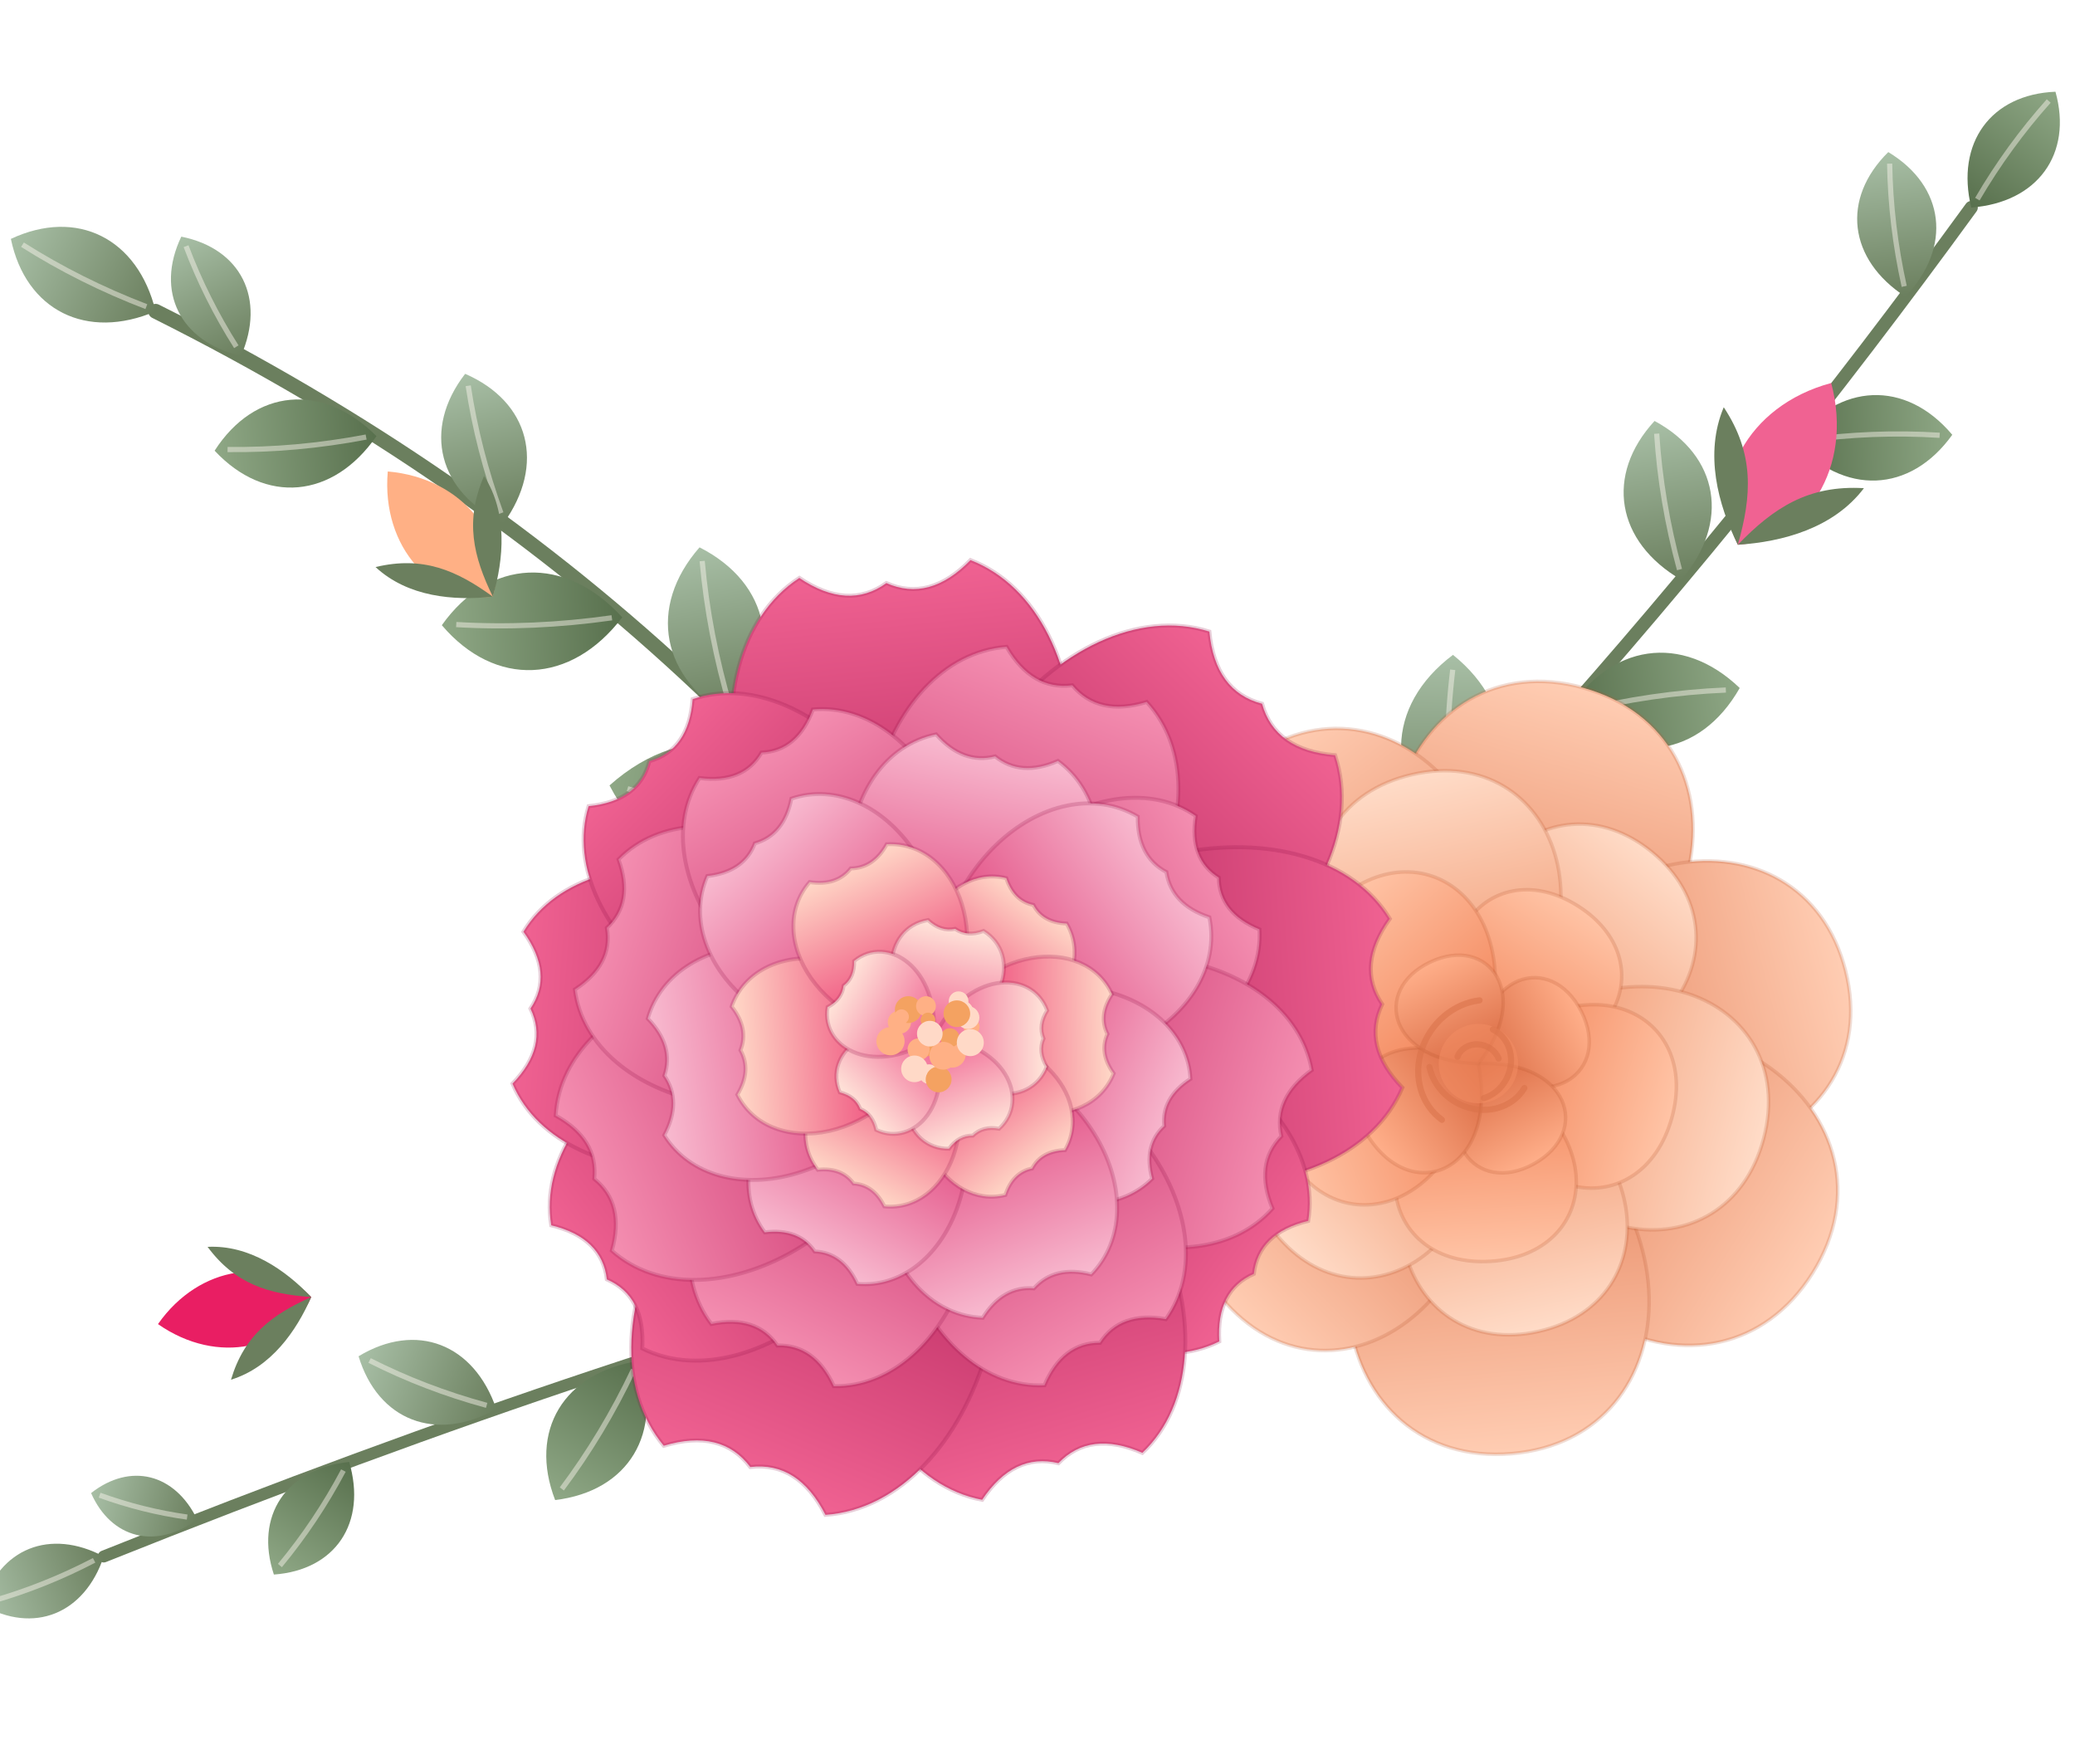
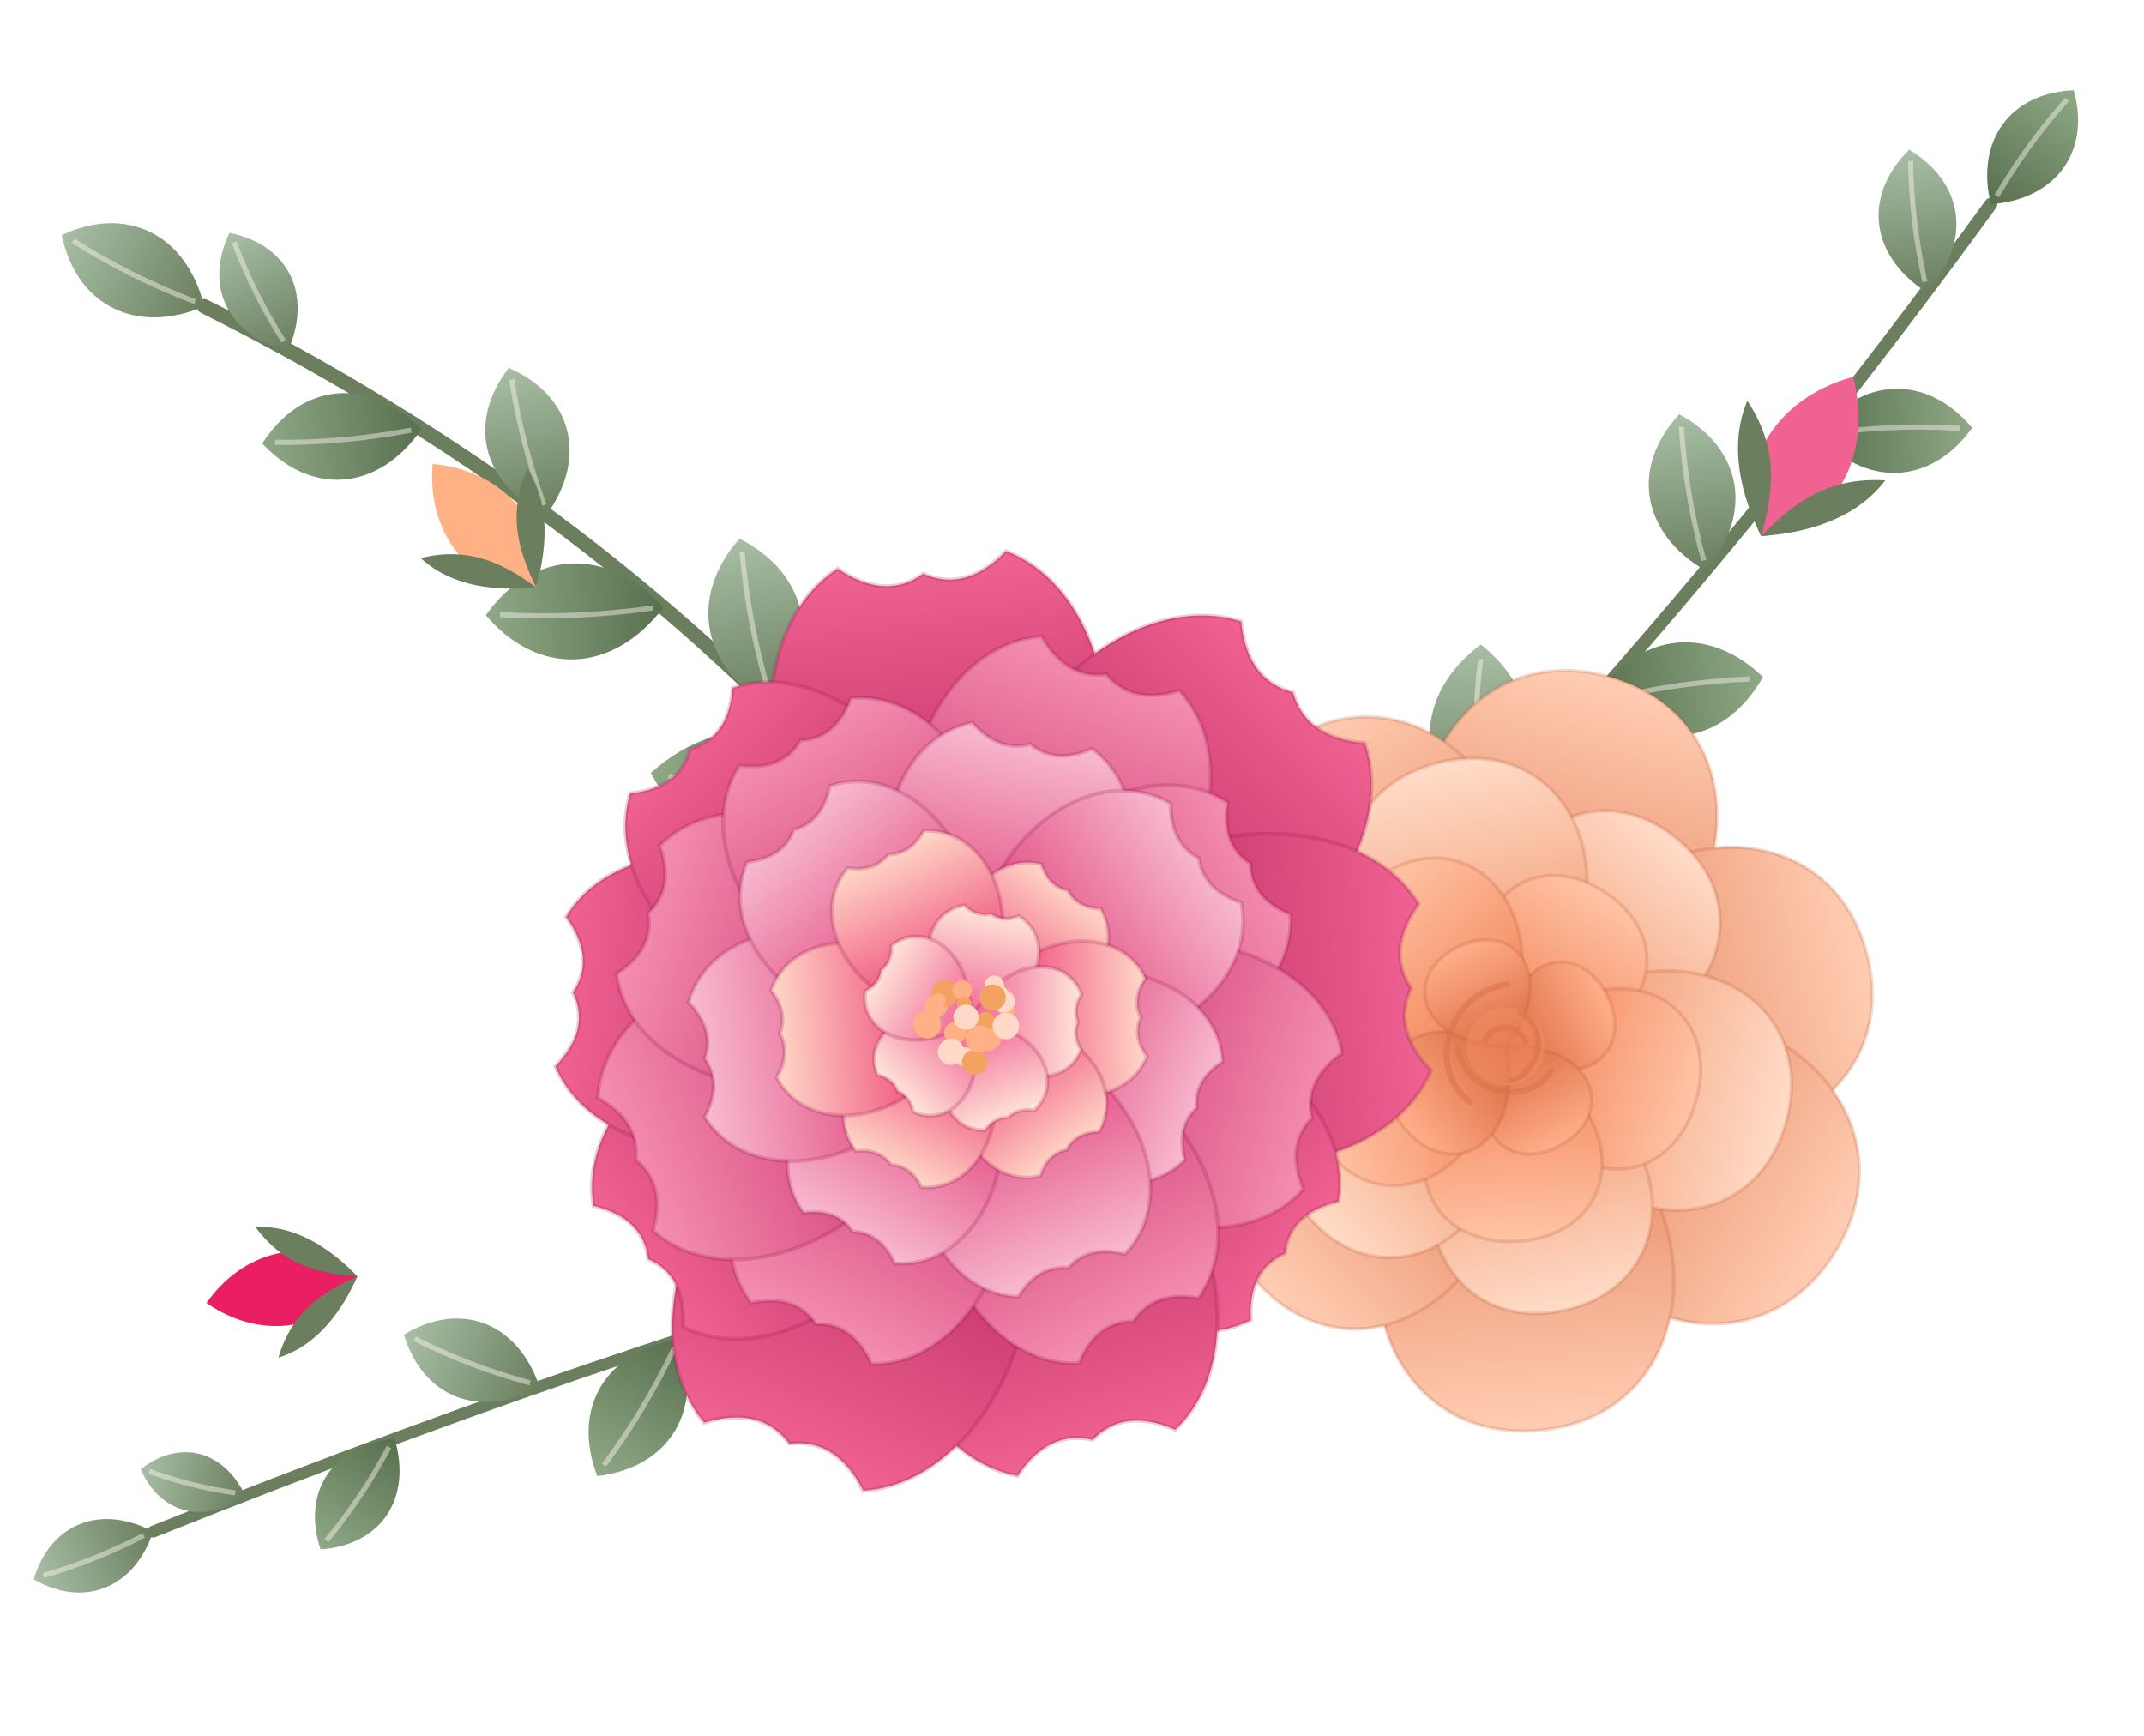
- <svg xmlns="http://www.w3.org/2000/svg" viewBox="0 0 400 340">
+ <svg xmlns="http://www.w3.org/2000/svg" viewBox="-10 0 420 340">
  <defs>
    <linearGradient id="lf1" x1="0" y1="0" x2="1" y2="0">
      <stop offset="0" stop-color="#6B7F5E" />
      <stop offset="1" stop-color="#A8BFA6" />
    </linearGradient>
    <linearGradient id="lf2" x1="0" y1="0" x2="1" y2="0">
      <stop offset="0" stop-color="#58704D" />
      <stop offset="1" stop-color="#8FA886" />
    </linearGradient>
    <linearGradient id="bp1" x1="0" y1="1" x2="0" y2="0">
      <stop offset="0" stop-color="#A3144D" />
      <stop offset="1" stop-color="#F06292" />
    </linearGradient>
    <linearGradient id="bp2" x1="0" y1="1" x2="0" y2="0">
      <stop offset="0" stop-color="#C2185B" />
      <stop offset="1" stop-color="#F48FB1" />
    </linearGradient>
    <linearGradient id="bp3" x1="0" y1="1" x2="0" y2="0">
      <stop offset="0" stop-color="#D81B60" />
      <stop offset="1" stop-color="#F8BBD0" />
    </linearGradient>
    <linearGradient id="bp4" x1="0" y1="1" x2="0" y2="0">
      <stop offset="0" stop-color="#E91E63" />
      <stop offset="1" stop-color="#FFD9C7" />
    </linearGradient>
    <linearGradient id="bp5" x1="0" y1="1" x2="0" y2="0">
      <stop offset="0" stop-color="#F06292" />
      <stop offset="1" stop-color="#FFE6DA" />
    </linearGradient>
    <linearGradient id="br1" x1="0" y1="1" x2="0" y2="0">
      <stop offset="0" stop-color="#E0754C" />
      <stop offset="1" stop-color="#FFCDB3" />
    </linearGradient>
    <linearGradient id="br2" x1="0" y1="1" x2="0" y2="0">
      <stop offset="0" stop-color="#EE8A5E" />
      <stop offset="1" stop-color="#FFDCC8" />
    </linearGradient>
    <linearGradient id="br3" x1="0" y1="1" x2="0" y2="0">
      <stop offset="0" stop-color="#F27F52" />
      <stop offset="1" stop-color="#FFC4A6" />
    </linearGradient>
    <linearGradient id="br4" x1="0" y1="1" x2="0" y2="0">
      <stop offset="0" stop-color="#DA6A42" />
      <stop offset="1" stop-color="#FFAF8A" />
    </linearGradient>
  </defs>
  <path d="M210 230Q150 120 30 60" fill="none" stroke="#6B7F5E" stroke-width="2.86" stroke-linecap="round" />
  <g transform="translate(195.24 205.09) rotate(-160.93)">
    <path d="M0 0C11.1 -13.32 26.64 -13.32 37.007 0C26.64 13.32 11.1 13.32 0 0Z" fill="url(#lf2)" />
    <path d="M2 0Q18.5 -1.6 34.05 0" fill="none" stroke="#FFF9F2" stroke-opacity=".45" stroke-width="1" />
  </g>
  <g transform="translate(178.85 181.54) rotate(-79.02)">
    <path d="M0 0C13.78 -16.54 33.07 -16.54 45.937 0C33.07 16.54 13.78 16.54 0 0Z" fill="url(#lf1)" />
    <path d="M2 0Q22.97 -1.98 42.26 0" fill="none" stroke="#FFF9F2" stroke-opacity=".45" stroke-width="1" />
  </g>
  <g transform="translate(160.84 159.34) rotate(-169.6)">
    <path d="M0 0C13.22 -15.86 31.73 -15.86 44.067 0C31.73 15.86 13.22 15.86 0 0Z" fill="url(#lf2)" />
    <path d="M2 0Q22.03 -1.9 40.54 0" fill="none" stroke="#FFF9F2" stroke-opacity=".45" stroke-width="1" />
  </g>
  <g transform="translate(141.21 138.49) rotate(-100.91)">
    <path d="M0 0C10.08 -12.1 24.19 -12.1 33.6 0C24.19 12.1 10.08 12.1 0 0Z" fill="url(#lf1)" />
    <path d="M2 0Q16.8 -1.45 30.91 0" fill="none" stroke="#FFF9F2" stroke-opacity=".45" stroke-width="1" />
  </g>
  <g transform="translate(119.95 118.99) rotate(-182.49)">
    <path d="M0 0C10.44 -12.53 25.06 -12.53 34.812 0C25.06 12.53 10.44 12.53 0 0Z" fill="url(#lf2)" />
    <path d="M2 0Q17.41 -1.5 32.03 0" fill="none" stroke="#FFF9F2" stroke-opacity=".45" stroke-width="1" />
  </g>
  <g transform="translate(97.07 100.85) rotate(-104.42)">
    <path d="M0 0C8.92 -10.7 21.41 -10.7 29.734 0C21.41 10.7 8.92 10.7 0 0Z" fill="url(#lf1)" />
    <path d="M2 0Q14.87 -1.28 27.36 0" fill="none" stroke="#FFF9F2" stroke-opacity=".45" stroke-width="1" />
  </g>
  <g transform="translate(72.57 84.06) rotate(-185.14)">
    <path d="M0 0C9.4 -11.28 22.55 -11.28 31.322 0C22.55 11.28 9.4 11.28 0 0Z" fill="url(#lf2)" />
    <path d="M2 0Q15.66 -1.35 28.82 0" fill="none" stroke="#FFF9F2" stroke-opacity=".45" stroke-width="1" />
  </g>
  <g transform="translate(46.45 68.62) rotate(-116.56)">
    <path d="M0 0C7.72 -9.26 18.52 -9.26 25.725 0C18.52 9.26 7.72 9.26 0 0Z" fill="url(#lf1)" />
    <path d="M2 0Q12.86 -1.11 23.67 0" fill="none" stroke="#FFF9F2" stroke-opacity=".45" stroke-width="1" />
  </g>
  <g transform="translate(30 60) rotate(-153.43)">
    <path d="M0 0C9.36 -11.05 22.46 -11.05 31.2 0C22.46 11.05 9.36 11.05 0 0Z" fill="url(#lf1)" />
    <path d="M2 0Q15.6 -1.33 28.7 0" fill="none" stroke="#FFF9F2" stroke-opacity=".45" stroke-width="1" />
  </g>
  <path d="M210 230Q300 150 380 40" fill="none" stroke="#6B7F5E" stroke-width="2.53" stroke-linecap="round" />
  <g transform="translate(233.51 208.43) rotate(-87.5)">
    <path d="M0 0C9.82 -11.79 23.57 -11.79 32.738 0C23.57 11.79 9.82 11.79 0 0Z" fill="url(#lf1)" />
    <path d="M2 0Q16.37 -1.41 30.12 0" fill="none" stroke="#FFF9F2" stroke-opacity=".45" stroke-width="1" />
  </g>
  <g transform="translate(256.68 185.82) rotate(1.76)">
    <path d="M0 0C10.54 -12.65 25.29 -12.65 35.127 0C25.29 12.65 10.54 12.65 0 0Z" fill="url(#lf2)" />
    <path d="M2 0Q17.56 -1.52 32.32 0" fill="none" stroke="#FFF9F2" stroke-opacity=".45" stroke-width="1" />
  </g>
  <g transform="translate(279.49 162.17) rotate(-89.04)">
    <path d="M0 0C10.79 -12.94 25.89 -12.94 35.956 0C25.89 12.94 10.79 12.94 0 0Z" fill="url(#lf1)" />
    <path d="M2 0Q17.98 -1.55 33.08 0" fill="none" stroke="#FFF9F2" stroke-opacity=".45" stroke-width="1" />
  </g>
  <g transform="translate(301.97 137.48) rotate(-8.3)">
    <path d="M0 0C10.13 -12.15 24.3 -12.15 33.751 0C24.3 12.15 10.13 12.15 0 0Z" fill="url(#lf2)" />
    <path d="M2 0Q16.88 -1.46 31.05 0" fill="none" stroke="#FFF9F2" stroke-opacity=".45" stroke-width="1" />
  </g>
  <g transform="translate(324.09 111.75) rotate(-99.53)">
    <path d="M0 0C9.31 -11.18 22.35 -11.18 31.042 0C22.35 11.18 9.31 11.18 0 0Z" fill="url(#lf1)" />
    <path d="M2 0Q15.52 -1.34 28.56 0" fill="none" stroke="#FFF9F2" stroke-opacity=".45" stroke-width="1" />
  </g>
  <g transform="translate(345.87 84.99) rotate(-2.23)">
    <path d="M0 0C9.15 -10.98 21.96 -10.98 30.495 0C21.96 10.98 9.15 10.98 0 0Z" fill="url(#lf2)" />
    <path d="M2 0Q15.25 -1.32 28.06 0" fill="none" stroke="#FFF9F2" stroke-opacity=".45" stroke-width="1" />
  </g>
  <g transform="translate(367.31 57.18) rotate(-96.76)">
    <path d="M0 0C8.42 -10.1 20.21 -10.1 28.064 0C20.21 10.1 8.42 10.1 0 0Z" fill="url(#lf1)" />
    <path d="M2 0Q14.03 -1.21 25.82 0" fill="none" stroke="#FFF9F2" stroke-opacity=".45" stroke-width="1" />
  </g>
  <g transform="translate(380 40) rotate(-53.97)">
    <path d="M0 0C8.28 -9.77 19.87 -9.77 27.6 0C19.87 9.77 8.28 9.77 0 0Z" fill="url(#lf2)" />
    <path d="M2 0Q13.8 -1.17 25.39 0" fill="none" stroke="#FFF9F2" stroke-opacity=".45" stroke-width="1" />
  </g>
  <path d="M200 240Q120 260 20 300" fill="none" stroke="#6B7F5E" stroke-width="2.31" stroke-linecap="round" />
  <g transform="translate(175.3 246.52) rotate(127.76)">
    <path d="M0 0C11.06 -13.27 26.54 -13.27 36.86 0C26.54 13.27 11.06 13.27 0 0Z" fill="url(#lf2)" />
    <path d="M2 0Q18.43 -1.59 33.91 0" fill="none" stroke="#FFF9F2" stroke-opacity=".45" stroke-width="1" />
  </g>
  <g transform="translate(149.68 253.96) rotate(208.78)">
    <path d="M0 0C8.32 -9.98 19.96 -9.98 27.725 0C19.96 9.98 8.32 9.98 0 0Z" fill="url(#lf1)" />
    <path d="M2 0Q13.86 -1.2 25.51 0" fill="none" stroke="#FFF9F2" stroke-opacity=".45" stroke-width="1" />
  </g>
  <g transform="translate(123.14 262.31) rotate(121.02)">
    <path d="M0 0C9.39 -11.27 22.53 -11.27 31.292 0C22.53 11.27 9.39 11.27 0 0Z" fill="url(#lf2)" />
    <path d="M2 0Q15.65 -1.35 28.79 0" fill="none" stroke="#FFF9F2" stroke-opacity=".45" stroke-width="1" />
  </g>
  <g transform="translate(95.68 271.59) rotate(200.97)">
    <path d="M0 0C8.53 -10.24 20.48 -10.24 28.441 0C20.48 10.24 8.53 10.24 0 0Z" fill="url(#lf1)" />
    <path d="M2 0Q14.22 -1.23 26.17 0" fill="none" stroke="#FFF9F2" stroke-opacity=".45" stroke-width="1" />
  </g>
  <g transform="translate(67.31 281.78) rotate(123.77)">
    <path d="M0 0C7.83 -9.4 18.8 -9.4 26.111 0C18.8 9.4 7.83 9.4 0 0Z" fill="url(#lf2)" />
    <path d="M2 0Q13.06 -1.13 24.02 0" fill="none" stroke="#FFF9F2" stroke-opacity=".45" stroke-width="1" />
  </g>
  <g transform="translate(38.02 292.89) rotate(194.02)">
    <path d="M0 0C6.33 -7.59 15.19 -7.59 21.091 0C15.19 7.59 6.33 7.59 0 0Z" fill="url(#lf1)" />
    <path d="M2 0Q10.55 -0.91 19.4 0" fill="none" stroke="#FFF9F2" stroke-opacity=".45" stroke-width="1" />
  </g>
  <g transform="translate(20 300) rotate(158.2)">
    <path d="M0 0C7.56 -8.93 18.14 -8.93 25.2 0C18.14 8.93 7.56 8.93 0 0Z" fill="url(#lf1)" />
    <path d="M2 0Q12.6 -1.07 23.18 0" fill="none" stroke="#FFF9F2" stroke-opacity=".45" stroke-width="1" />
  </g>
  <g transform="translate(335 105) rotate(30) scale(1.2)">
    <path d="M0 0C-9-6-10-20 0-30C10-20 9-6 0 0Z" fill="#F06292" />
    <path d="M0 0C-6-4-12-10-13-18C-5-14-2-8 0 0ZM0 0C6-4 12-10 13-18C5-14 2-8 0 0Z" fill="#6B7F5E" />
  </g>
  <g transform="translate(95 115) rotate(-40) scale(1.05)">
    <path d="M0 0C-9-6-10-20 0-30C10-20 9-6 0 0Z" fill="#FFB085" />
    <path d="M0 0C-6-4-12-10-13-18C-5-14-2-8 0 0ZM0 0C6-4 12-10 13-18C5-14 2-8 0 0Z" fill="#6B7F5E" />
  </g>
  <g transform="translate(60 250) rotate(-100) scale(1)">
    <path d="M0 0C-9-6-10-20 0-30C10-20 9-6 0 0Z" fill="#E91E63" />
    <path d="M0 0C-6-4-12-10-13-18C-5-14-2-8 0 0ZM0 0C6-4 12-10 13-18C5-14 2-8 0 0Z" fill="#6B7F5E" />
  </g>
  <g transform="translate(285 205) scale(.85) rotate(18)">
    <path d="M0 0C-49.79 -30.96 -40.74 -88.47 0 -88.47C40.74 -88.47 49.79 -30.96 0 0Z" transform="rotate(-2.36)" fill="url(#br1)" stroke="#B8522B" stroke-opacity=".2" stroke-width=".8" />
    <path d="M0 0C-48.33 -30.06 -39.55 -85.88 0 -85.88C39.55 -85.88 48.33 -30.06 0 0Z" transform="rotate(57.8)" fill="url(#br1)" stroke="#B8522B" stroke-opacity=".2" stroke-width=".8" />
    <path d="M0 0C-50.33 -31.3 -41.18 -89.44 0 -89.44C41.18 -89.44 50.33 -31.3 0 0Z" transform="rotate(104.09)" fill="url(#br1)" stroke="#B8522B" stroke-opacity=".2" stroke-width=".8" />
    <path d="M0 0C-49.95 -31.06 -40.87 -88.76 0 -88.76C40.87 -88.76 49.95 -31.06 0 0Z" transform="rotate(157.12)" fill="url(#br1)" stroke="#B8522B" stroke-opacity=".2" stroke-width=".8" />
    <path d="M0 0C-44.43 -27.63 -36.35 -78.95 0 -78.95C36.35 -78.95 44.43 -27.63 0 0Z" transform="rotate(207.08)" fill="url(#br1)" stroke="#B8522B" stroke-opacity=".2" stroke-width=".8" />
    <path d="M0 0C-48.9 -30.41 -40.01 -86.89 0 -86.89C40.01 -86.89 48.9 -30.41 0 0Z" transform="rotate(250.78)" fill="url(#br1)" stroke="#B8522B" stroke-opacity=".2" stroke-width=".8" />
    <path d="M0 0C-48.62 -30.24 -39.78 -86.4 0 -86.4C39.78 -86.4 48.62 -30.24 0 0Z" transform="rotate(304.72)" fill="url(#br1)" stroke="#B8522B" stroke-opacity=".2" stroke-width=".8" />
    <path d="M0 0C-37.23 -21.72 -30.46 -62.05 0 -62.05C30.46 -62.05 37.23 -21.72 0 0Z" transform="rotate(21.51)" fill="url(#br2)" stroke="#B8522B" stroke-opacity=".2" stroke-width=".8" />
    <path d="M0 0C-40.13 -23.41 -32.83 -66.88 0 -66.88C32.83 -66.88 40.13 -23.41 0 0Z" transform="rotate(86.68)" fill="url(#br2)" stroke="#B8522B" stroke-opacity=".2" stroke-width=".8" />
    <path d="M0 0C-37.35 -21.79 -30.56 -62.24 0 -62.24C30.56 -62.24 37.35 -21.79 0 0Z" transform="rotate(149.38)" fill="url(#br2)" stroke="#B8522B" stroke-opacity=".2" stroke-width=".8" />
    <path d="M0 0C-36.02 -21.01 -29.47 -60.03 0 -60.03C29.47 -60.03 36.02 -21.01 0 0Z" transform="rotate(210.68)" fill="url(#br2)" stroke="#B8522B" stroke-opacity=".2" stroke-width=".8" />
    <path d="M0 0C-38.54 -22.48 -31.53 -64.23 0 -64.23C31.53 -64.23 38.54 -22.48 0 0Z" transform="rotate(267.67)" fill="url(#br2)" stroke="#B8522B" stroke-opacity=".2" stroke-width=".8" />
    <path d="M0 0C-40.34 -23.53 -33.01 -67.24 0 -67.24C33.01 -67.24 40.34 -23.53 0 0Z" transform="rotate(329.09)" fill="url(#br2)" stroke="#B8522B" stroke-opacity=".2" stroke-width=".8" />
    <path d="M0 0C-28.3 -14.79 -23.15 -42.27 0 -42.27C23.15 -42.27 28.3 -14.79 0 0Z" transform="rotate(14.27)" fill="url(#br3)" stroke="#B8522B" stroke-opacity=".2" stroke-width=".8" />
    <path d="M0 0C-30.5 -15.94 -24.95 -45.55 0 -45.55C24.95 -45.55 30.5 -15.94 0 0Z" transform="rotate(87.87)" fill="url(#br3)" stroke="#B8522B" stroke-opacity=".2" stroke-width=".8" />
    <path d="M0 0C-30.08 -15.72 -24.61 -44.92 0 -44.92C24.61 -44.92 30.08 -15.72 0 0Z" transform="rotate(158.52)" fill="url(#br3)" stroke="#B8522B" stroke-opacity=".2" stroke-width=".8" />
    <path d="M0 0C-32.1 -16.78 -26.27 -47.95 0 -47.95C26.27 -47.95 32.1 -16.78 0 0Z" transform="rotate(231.13)" fill="url(#br3)" stroke="#B8522B" stroke-opacity=".2" stroke-width=".8" />
    <path d="M0 0C-32.75 -17.12 -26.8 -48.92 0 -48.92C26.8 -48.92 32.75 -17.12 0 0Z" transform="rotate(301.18)" fill="url(#br3)" stroke="#B8522B" stroke-opacity=".2" stroke-width=".8" />
    <path d="M0 0C-18.5 -9.16 -15.13 -26.16 0 -26.16C15.13 -26.16 18.5 -9.16 0 0Z" transform="rotate(45.01)" fill="url(#br4)" stroke="#B8522B" stroke-opacity=".2" stroke-width=".8" />
    <path d="M0 0C-18.37 -9.09 -15.03 -25.98 0 -25.98C15.03 -25.98 18.37 -9.09 0 0Z" transform="rotate(133.08)" fill="url(#br4)" stroke="#B8522B" stroke-opacity=".2" stroke-width=".8" />
    <path d="M0 0C-21.2 -10.49 -17.35 -29.98 0 -29.98C17.35 -29.98 21.2 -10.49 0 0Z" transform="rotate(214.75)" fill="url(#br4)" stroke="#B8522B" stroke-opacity=".2" stroke-width=".8" />
    <path d="M0 0C-18.02 -8.92 -14.74 -25.48 0 -25.48C14.74 -25.48 18.02 -8.92 0 0Z" transform="rotate(316.37)" fill="url(#br4)" stroke="#B8522B" stroke-opacity=".2" stroke-width=".8" />
    <circle r="9" fill="#F28C63" opacity=".55" />
    <path d="M-5 0A5 4.5 0 0 1 4 -2.5" transform="rotate(0)" fill="none" stroke="#D9714A" stroke-opacity=".55" stroke-width="1.4" stroke-linecap="round" />
    <path d="M-8.4 0A8.4 7.56 0 0 1 6.72 -4.2" transform="rotate(95)" fill="none" stroke="#D9714A" stroke-opacity=".55" stroke-width="1.4" stroke-linecap="round" />
    <path d="M-11.8 0A11.8 10.62 0 0 1 9.44 -5.9" transform="rotate(190)" fill="none" stroke="#D9714A" stroke-opacity=".55" stroke-width="1.4" stroke-linecap="round" />
    <path d="M-15.2 0A15.2 13.68 0 0 1 12.16 -7.6" transform="rotate(285)" fill="none" stroke="#D9714A" stroke-opacity=".55" stroke-width="1.4" stroke-linecap="round" />
  </g>
  <g transform="translate(180 200) scale(.95)">
    <path d="M0 0C-41.56 -26.77 -43.64 -82.22 -17.46 -95.6Q-8.31 -87.95 0 -92.73Q8.31 -87.95 17.46 -95.6C43.64 -82.22 41.56 -26.77 0 0Z" transform="rotate(-5.95)" fill="url(#bp1)" stroke="#8E0E42" stroke-opacity=".2" stroke-width=".8" />
    <path d="M0 0C-42.59 -27.43 -44.72 -84.25 -17.89 -97.96Q-8.52 -90.12 0 -95.02Q8.52 -90.12 17.89 -97.96C44.72 -84.25 42.59 -27.43 0 0Z" transform="rotate(44.52)" fill="url(#bp1)" stroke="#8E0E42" stroke-opacity=".2" stroke-width=".8" />
    <path d="M0 0C-40.9 -26.34 -42.95 -80.91 -17.18 -94.08Q-8.18 -86.55 0 -91.25Q8.18 -86.55 17.18 -94.08C42.95 -80.91 40.9 -26.34 0 0Z" transform="rotate(85.74)" fill="url(#bp1)" stroke="#8E0E42" stroke-opacity=".2" stroke-width=".8" />
    <path d="M0 0C-36.18 -23.3 -37.99 -71.57 -15.2 -83.22Q-7.24 -76.56 0 -80.72Q7.24 -76.56 15.2 -83.22C37.99 -71.57 36.18 -23.3 0 0Z" transform="rotate(126.42)" fill="url(#bp1)" stroke="#8E0E42" stroke-opacity=".2" stroke-width=".8" />
    <path d="M0 0C-40.33 -25.97 -42.34 -79.77 -16.94 -92.75Q-8.07 -85.33 0 -89.97Q8.07 -85.33 16.94 -92.75C42.34 -79.77 40.33 -25.97 0 0Z" transform="rotate(163.67)" fill="url(#bp1)" stroke="#8E0E42" stroke-opacity=".2" stroke-width=".8" />
    <path d="M0 0C-42.47 -27.35 -44.59 -84 -17.84 -97.67Q-8.49 -89.86 0 -94.74Q8.49 -89.86 17.84 -97.67C44.59 -84 42.47 -27.35 0 0Z" transform="rotate(203.14)" fill="url(#bp1)" stroke="#8E0E42" stroke-opacity=".2" stroke-width=".8" />
    <path d="M0 0C-36.98 -23.81 -38.83 -73.14 -15.53 -85.05Q-7.4 -78.25 0 -82.5Q7.4 -78.25 15.53 -85.05C38.83 -73.14 36.98 -23.81 0 0Z" transform="rotate(233.52)" fill="url(#bp1)" stroke="#8E0E42" stroke-opacity=".2" stroke-width=".8" />
    <path d="M0 0C-36.78 -23.69 -38.62 -72.75 -15.45 -84.59Q-7.36 -77.82 0 -82.05Q7.36 -77.82 15.45 -84.59C38.62 -72.75 36.78 -23.69 0 0Z" transform="rotate(274.12)" fill="url(#bp1)" stroke="#8E0E42" stroke-opacity=".2" stroke-width=".8" />
    <path d="M0 0C-36.07 -23.23 -37.87 -71.34 -15.15 -82.96Q-7.21 -76.32 0 -80.47Q7.21 -76.32 15.15 -82.96C37.87 -71.34 36.07 -23.23 0 0Z" transform="rotate(314.19)" fill="url(#bp1)" stroke="#8E0E42" stroke-opacity=".2" stroke-width=".8" />
    <path d="M0 0C-36.39 -22.18 -38.21 -68.11 -15.28 -79.2Q-7.28 -72.86 0 -76.82Q7.28 -72.86 15.28 -79.2C38.21 -68.11 36.39 -22.18 0 0Z" transform="rotate(21.47)" fill="url(#bp2)" stroke="#8E0E42" stroke-opacity=".2" stroke-width=".8" />
    <path d="M0 0C-31.42 -19.15 -32.99 -58.81 -13.2 -68.38Q-6.28 -62.91 0 -66.33Q6.28 -62.91 13.2 -68.38C32.99 -58.81 31.42 -19.15 0 0Z" transform="rotate(60.69)" fill="url(#bp2)" stroke="#8E0E42" stroke-opacity=".2" stroke-width=".8" />
    <path d="M0 0C-34.73 -21.17 -36.47 -65.01 -14.59 -75.59Q-6.95 -69.54 0 -73.32Q6.95 -69.54 14.59 -75.59C36.47 -65.01 34.73 -21.17 0 0Z" transform="rotate(105.83)" fill="url(#bp2)" stroke="#8E0E42" stroke-opacity=".2" stroke-width=".8" />
    <path d="M0 0C-33.39 -20.35 -35.06 -62.5 -14.03 -72.68Q-6.68 -66.86 0 -70.5Q6.68 -66.86 14.03 -72.68C35.06 -62.5 33.39 -20.35 0 0Z" transform="rotate(151.41)" fill="url(#bp2)" stroke="#8E0E42" stroke-opacity=".2" stroke-width=".8" />
    <path d="M0 0C-33.19 -20.22 -34.85 -62.12 -13.94 -72.23Q-6.64 -66.45 0 -70.06Q6.64 -66.45 13.94 -72.23C34.85 -62.12 33.19 -20.22 0 0Z" transform="rotate(206.92)" fill="url(#bp2)" stroke="#8E0E42" stroke-opacity=".2" stroke-width=".8" />
    <path d="M0 0C-35.34 -21.54 -37.11 -66.15 -14.84 -76.91Q-7.07 -70.76 0 -74.61Q7.07 -70.76 14.84 -76.91C37.11 -66.15 35.34 -21.54 0 0Z" transform="rotate(247.43)" fill="url(#bp2)" stroke="#8E0E42" stroke-opacity=".2" stroke-width=".8" />
    <path d="M0 0C-33.15 -20.2 -34.81 -62.05 -13.92 -72.15Q-6.63 -66.38 0 -69.98Q6.63 -66.38 13.92 -72.15C34.81 -62.05 33.15 -20.2 0 0Z" transform="rotate(288.56)" fill="url(#bp2)" stroke="#8E0E42" stroke-opacity=".2" stroke-width=".8" />
    <path d="M0 0C-32.01 -19.51 -33.61 -59.91 -13.44 -69.67Q-6.4 -64.09 0 -67.58Q6.4 -64.09 13.44 -69.67C33.61 -59.91 32.01 -19.51 0 0Z" transform="rotate(328.86)" fill="url(#bp2)" stroke="#8E0E42" stroke-opacity=".2" stroke-width=".8" />
    <path d="M0 0C-30.11 -16.86 -31.62 -51.79 -12.65 -60.22Q-6.02 -55.4 0 -58.41Q6.02 -55.4 12.65 -60.22C31.62 -51.79 30.11 -16.86 0 0Z" transform="rotate(12.31)" fill="url(#bp3)" stroke="#8E0E42" stroke-opacity=".2" stroke-width=".8" />
    <path d="M0 0C-29.86 -16.72 -31.36 -51.37 -12.54 -59.73Q-5.97 -54.95 0 -57.94Q5.97 -54.95 12.54 -59.73C31.36 -51.37 29.86 -16.72 0 0Z" transform="rotate(54.56)" fill="url(#bp3)" stroke="#8E0E42" stroke-opacity=".2" stroke-width=".8" />
    <path d="M0 0C-25.82 -14.46 -27.11 -44.4 -10.84 -51.63Q-5.16 -47.5 0 -50.08Q5.16 -47.5 10.84 -51.63C27.11 -44.4 25.82 -14.46 0 0Z" transform="rotate(110.98)" fill="url(#bp3)" stroke="#8E0E42" stroke-opacity=".2" stroke-width=".8" />
    <path d="M0 0C-28.24 -15.81 -29.65 -48.57 -11.86 -56.47Q-5.65 -51.96 0 -54.78Q5.65 -51.96 11.86 -56.47C29.65 -48.57 28.24 -15.81 0 0Z" transform="rotate(158.23)" fill="url(#bp3)" stroke="#8E0E42" stroke-opacity=".2" stroke-width=".8" />
    <path d="M0 0C-25.59 -14.33 -26.87 -44.02 -10.75 -51.19Q-5.12 -47.09 0 -49.65Q5.12 -47.09 10.75 -51.19C26.87 -44.02 25.59 -14.33 0 0Z" transform="rotate(209.1)" fill="url(#bp3)" stroke="#8E0E42" stroke-opacity=".2" stroke-width=".8" />
    <path d="M0 0C-28.46 -15.94 -29.88 -48.95 -11.95 -56.92Q-5.69 -52.36 0 -55.21Q5.69 -52.36 11.95 -56.92C29.88 -48.95 28.46 -15.94 0 0Z" transform="rotate(261.96)" fill="url(#bp3)" stroke="#8E0E42" stroke-opacity=".2" stroke-width=".8" />
    <path d="M0 0C-27.62 -15.47 -29 -47.51 -11.6 -55.24Q-5.52 -50.83 0 -53.59Q5.52 -50.83 11.6 -55.24C29 -47.51 27.62 -15.47 0 0Z" transform="rotate(317.36)" fill="url(#bp3)" stroke="#8E0E42" stroke-opacity=".2" stroke-width=".8" />
    <path d="M0 0C-18.27 -9.72 -19.18 -29.85 -7.67 -34.71Q-3.65 -31.94 0 -33.67Q3.65 -31.94 7.67 -34.71C19.18 -29.85 18.27 -9.72 0 0Z" transform="rotate(36.91)" fill="url(#bp4)" stroke="#8E0E42" stroke-opacity=".2" stroke-width=".8" />
    <path d="M0 0C-19.13 -10.18 -20.09 -31.26 -8.04 -36.35Q-3.83 -33.44 0 -35.26Q3.83 -33.44 8.04 -36.35C20.09 -31.26 19.13 -10.18 0 0Z" transform="rotate(88.79)" fill="url(#bp4)" stroke="#8E0E42" stroke-opacity=".2" stroke-width=".8" />
    <path d="M0 0C-18.02 -9.59 -18.92 -29.45 -7.57 -34.24Q-3.6 -31.5 0 -33.21Q3.6 -31.5 7.57 -34.24C18.92 -29.45 18.02 -9.59 0 0Z" transform="rotate(143.06)" fill="url(#bp4)" stroke="#8E0E42" stroke-opacity=".2" stroke-width=".8" />
    <path d="M0 0C-18.33 -9.75 -19.25 -29.95 -7.7 -34.82Q-3.67 -32.04 0 -33.78Q3.67 -32.04 7.7 -34.82C19.25 -29.95 18.33 -9.75 0 0Z" transform="rotate(208.79)" fill="url(#bp4)" stroke="#8E0E42" stroke-opacity=".2" stroke-width=".8" />
    <path d="M0 0C-21.33 -11.35 -22.39 -34.85 -8.96 -40.52Q-4.27 -37.28 0 -39.3Q4.27 -37.28 8.96 -40.52C22.39 -34.85 21.33 -11.35 0 0Z" transform="rotate(266.28)" fill="url(#bp4)" stroke="#8E0E42" stroke-opacity=".2" stroke-width=".8" />
    <path d="M0 0C-20.75 -11.04 -21.79 -33.91 -8.72 -39.43Q-4.15 -36.27 0 -38.24Q4.15 -36.27 8.72 -39.43C21.79 -33.91 20.75 -11.04 0 0Z" transform="rotate(333.88)" fill="url(#bp4)" stroke="#8E0E42" stroke-opacity=".2" stroke-width=".8" />
    <path d="M0 0C-13.7 -6.49 -14.39 -19.94 -5.75 -23.19Q-2.74 -21.33 0 -22.49Q2.74 -21.33 5.75 -23.19C14.39 -19.94 13.7 -6.49 0 0Z" transform="rotate(11.12)" fill="url(#bp5)" stroke="#8E0E42" stroke-opacity=".2" stroke-width=".8" />
    <path d="M0 0C-13.57 -6.43 -14.25 -19.76 -5.7 -22.97Q-2.71 -21.13 0 -22.28Q2.71 -21.13 5.7 -22.97C14.25 -19.76 13.57 -6.43 0 0Z" transform="rotate(90.47)" fill="url(#bp5)" stroke="#8E0E42" stroke-opacity=".2" stroke-width=".8" />
    <path d="M0 0C-13.04 -6.18 -13.69 -18.98 -5.48 -22.07Q-2.61 -20.3 0 -21.4Q2.61 -20.3 5.48 -22.07C13.69 -18.98 13.04 -6.18 0 0Z" transform="rotate(158.27)" fill="url(#bp5)" stroke="#8E0E42" stroke-opacity=".2" stroke-width=".8" />
    <path d="M0 0C-12.65 -6 -13.29 -18.41 -5.31 -21.41Q-2.53 -19.7 0 -20.77Q2.53 -19.7 5.31 -21.41C13.29 -18.41 12.65 -6 0 0Z" transform="rotate(225.87)" fill="url(#bp5)" stroke="#8E0E42" stroke-opacity=".2" stroke-width=".8" />
    <path d="M0 0C-12.86 -6.09 -13.5 -18.71 -5.4 -21.76Q-2.57 -20.02 0 -21.11Q2.57 -20.02 5.4 -21.76C13.5 -18.71 12.86 -6.09 0 0Z" transform="rotate(299.96)" fill="url(#bp5)" stroke="#8E0E42" stroke-opacity=".2" stroke-width=".8" />
    <circle cx="-6.97" cy="-3.14" r="2.36" fill="#FFB085" />
    <circle cx="-5.16" cy="-5.69" r="2.72" fill="#F4A261" />
    <circle cx="5.04" cy="-7.39" r="2" fill="#FFD9C7" />
    <circle cx="-8.78" cy="0.72" r="2.86" fill="#FFB085" />
    <circle cx="-1.59" cy="1.97" r="1.85" fill="#F4A261" />
    <circle cx="5.61" cy="-5.09" r="2.48" fill="#FFD9C7" />
    <circle cx="7.67" cy="-2.22" r="1.63" fill="#FFB085" />
    <circle cx="0.6" cy="8.02" r="1.47" fill="#F4A261" />
    <circle cx="6.94" cy="-4.07" r="2.32" fill="#FFD9C7" />
    <circle cx="-1.58" cy="-6.4" r="2.01" fill="#FFB085" />
    <circle cx="4.69" cy="-4.86" r="2.7" fill="#F4A261" />
    <circle cx="-0.96" cy="7.4" r="1.99" fill="#FFD9C7" />
    <circle cx="-3.08" cy="2.39" r="2.24" fill="#FFB085" />
    <circle cx="0.99" cy="8.47" r="2.62" fill="#F4A261" />
    <circle cx="-3.91" cy="6.33" r="2.7" fill="#FFD9C7" />
    <circle cx="3.73" cy="3.32" r="2.77" fill="#FFB085" />
    <circle cx="3.27" cy="0.03" r="1.94" fill="#F4A261" />
    <circle cx="7.42" cy="1.01" r="2.74" fill="#FFD9C7" />
    <circle cx="1.93" cy="3.67" r="2.82" fill="#FFB085" />
    <circle cx="-1.17" cy="-3.58" r="1.49" fill="#F4A261" />
    <circle cx="-0.8" cy="-0.81" r="2.6" fill="#FFD9C7" />
    <circle cx="-6.54" cy="-4.24" r="1.5" fill="#FFB085" />
  </g>
</svg>
